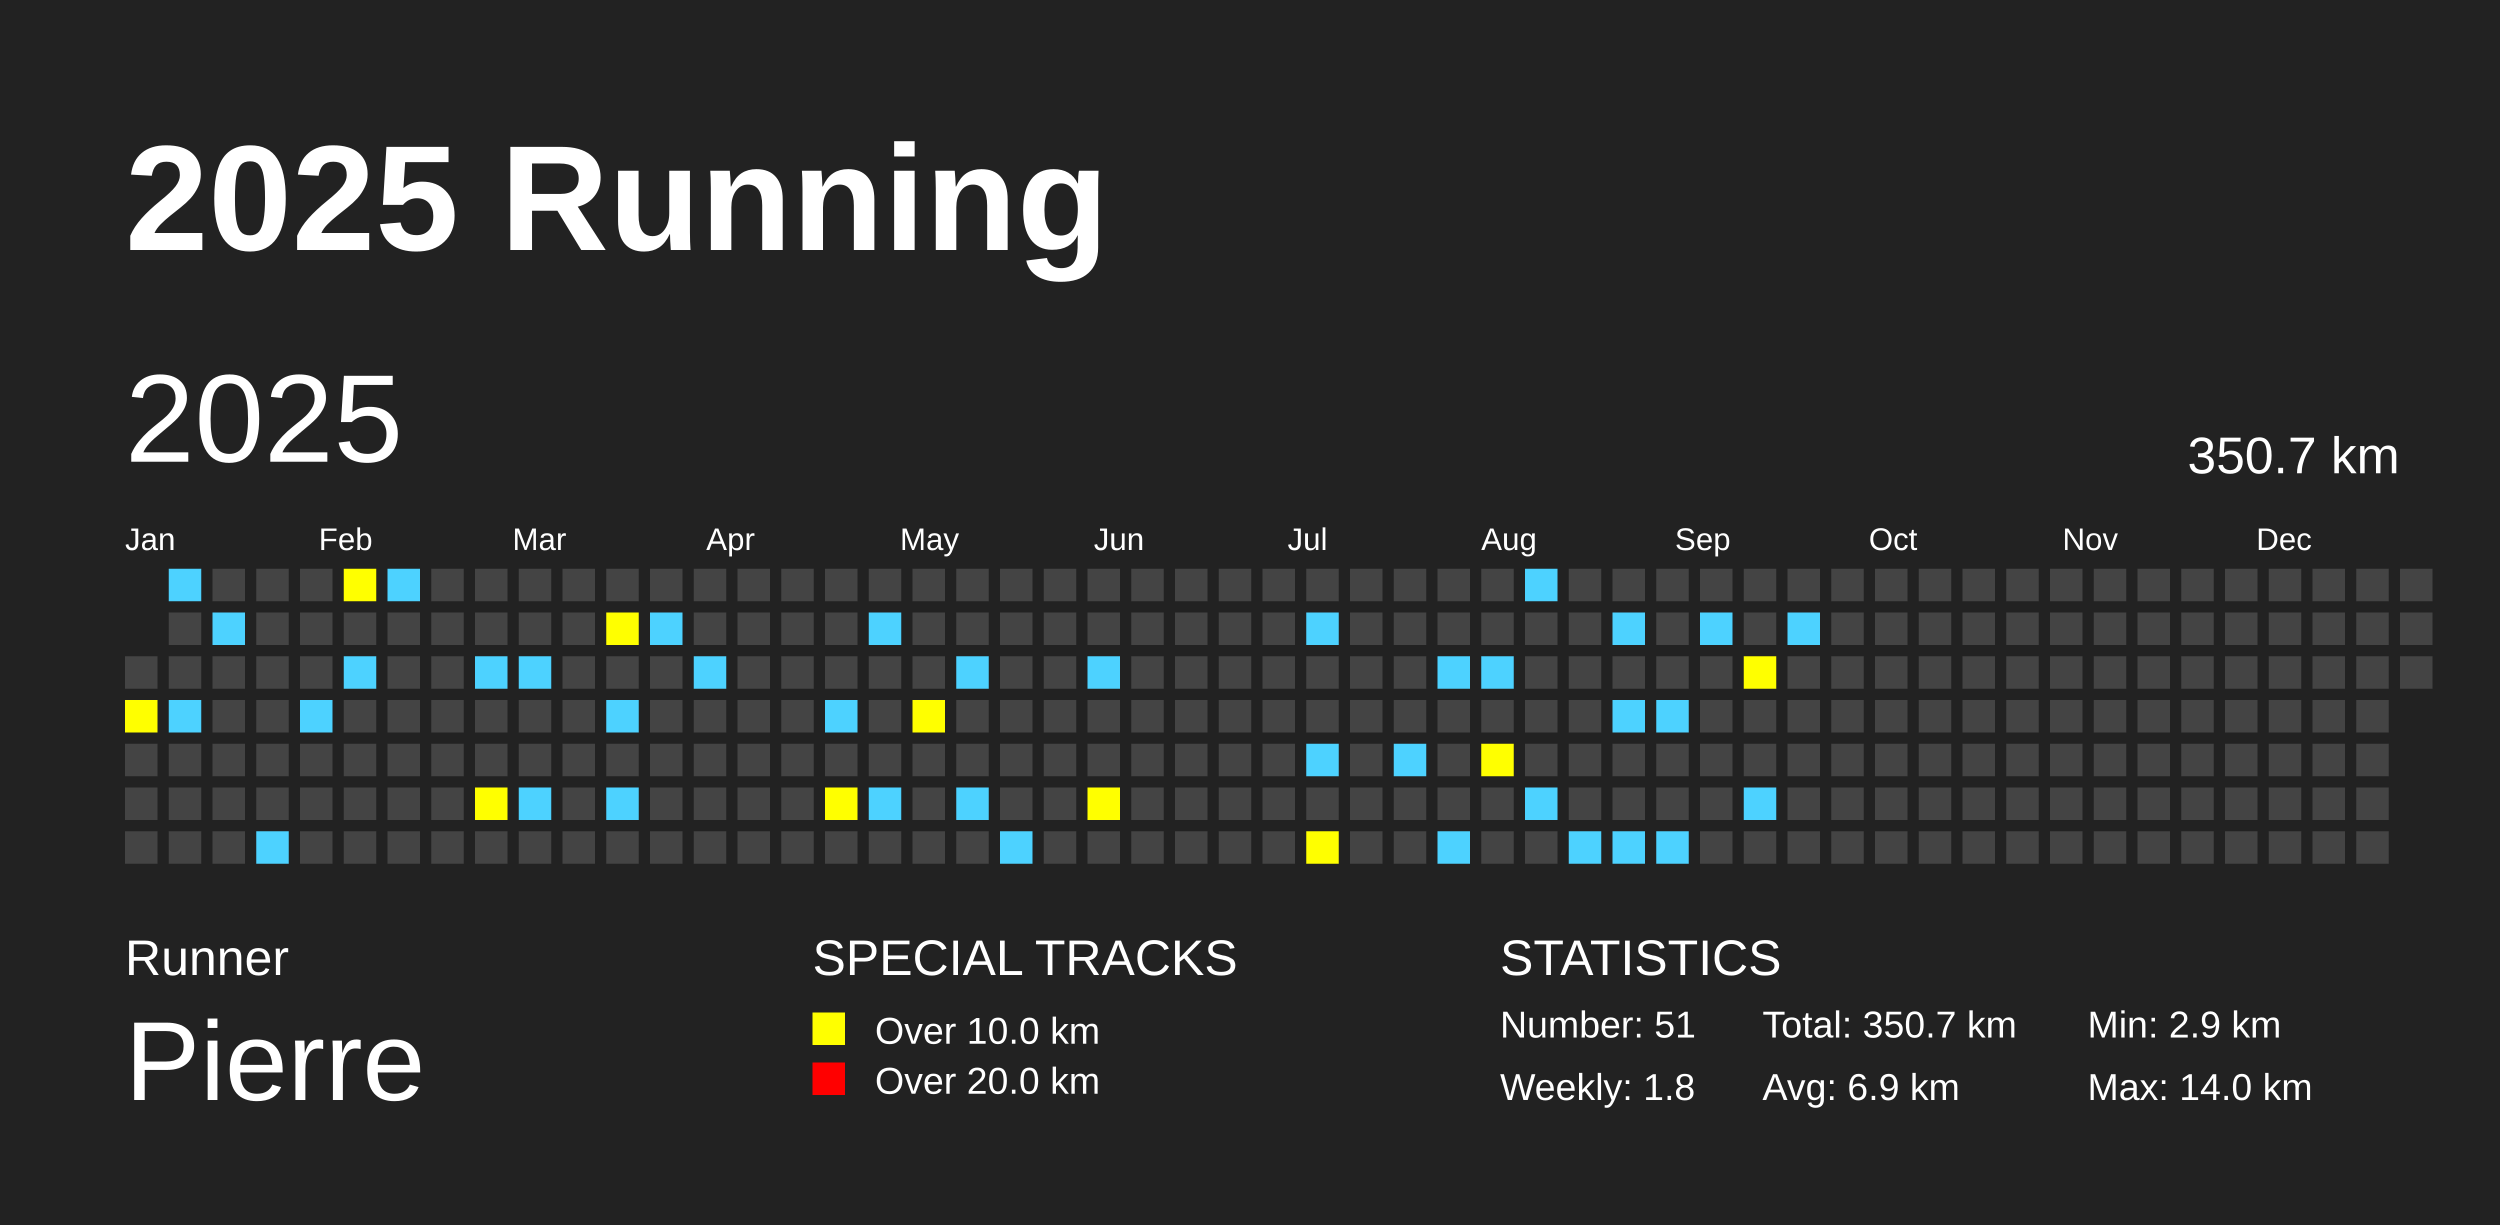
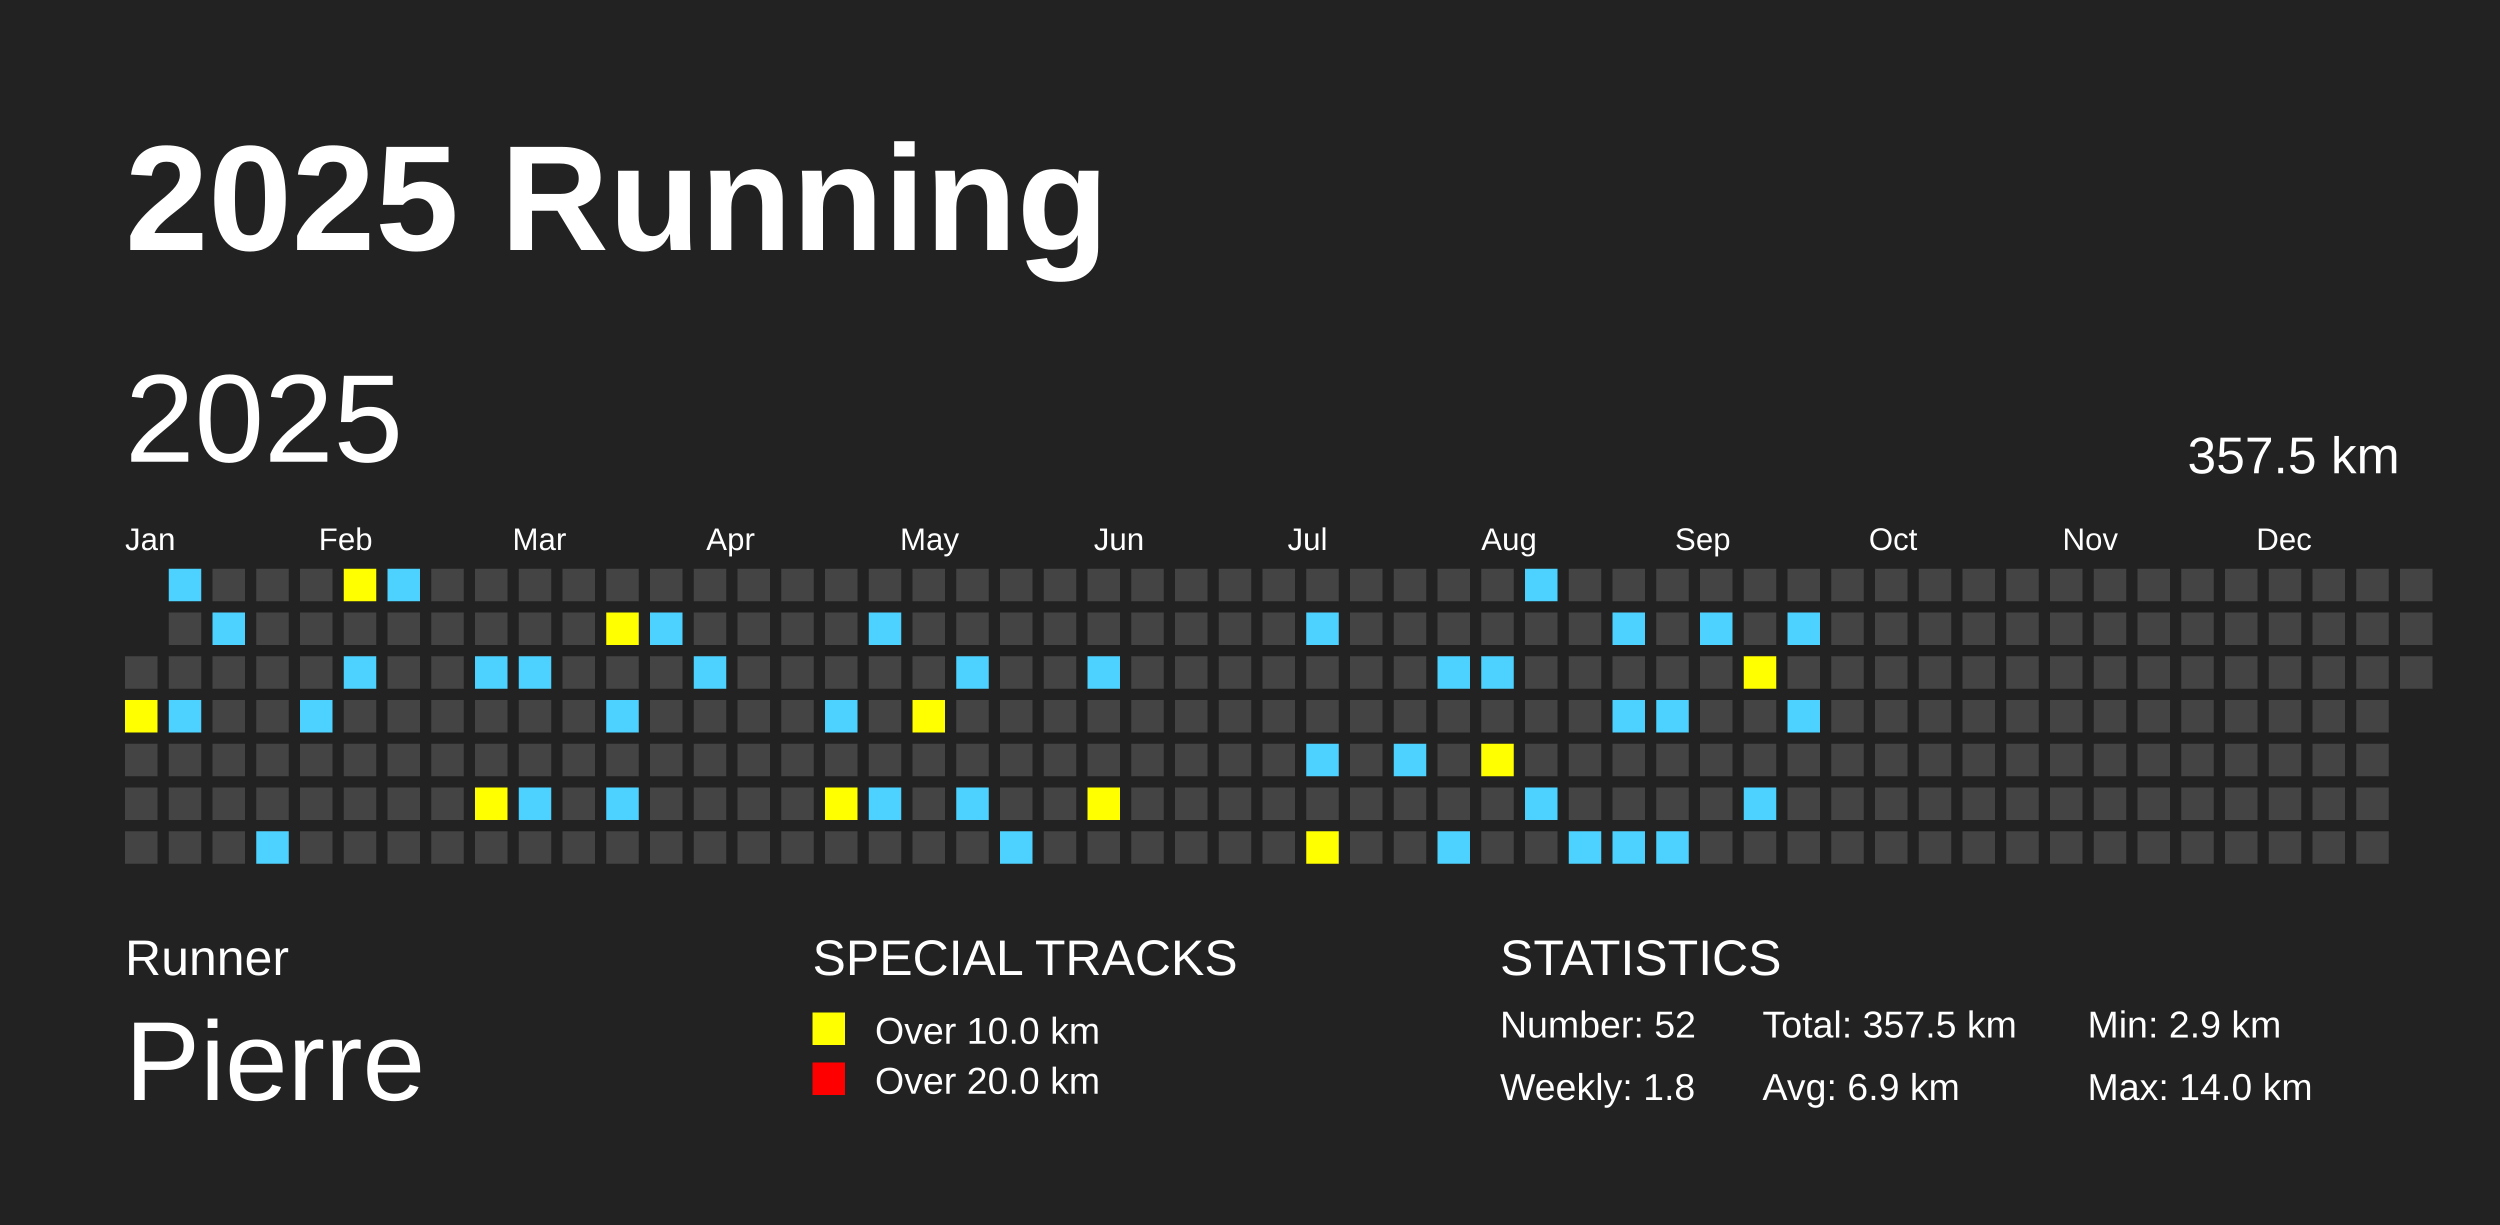
<svg xmlns="http://www.w3.org/2000/svg" baseProfile="full" height="98mm" version="1.1" viewBox="0,0,200,98" width="200mm">
  <defs />
  <rect fill="#222222" height="98" width="200" x="0" y="0" />
  <text fill="#FFFFFF" style="font-size:12px; font-family:Arial; font-weight:bold;" x="10" y="20">2025 Running</text>
  <text fill="#FFFFFF" style="font-size:4px; font-family:Arial" x="10" y="78">Runner</text>
  <text fill="#FFFFFF" style="font-size:9px; font-family:Arial" x="10" y="88">Pierre</text>
  <text fill="#FFFFFF" style="font-size:4px; font-family:Arial" x="65" y="78">SPECIAL TRACKS</text>
  <rect fill="yellow" height="2.6" width="2.6" x="65" y="81" />
  <text fill="#FFFFFF" style="font-size:3px; font-family:Arial" x="70" y="83.5">Over 10.0 km</text>
  <rect fill="red" height="2.6" width="2.6" x="65" y="85" />
  <text fill="#FFFFFF" style="font-size:3px; font-family:Arial" x="70" y="87.5">Over 20.0 km</text>
  <text fill="#FFFFFF" style="font-size:4px; font-family:Arial" x="120" y="78">STATISTICS</text>
-   <text fill="#FFFFFF" style="font-size:3px; font-family:Arial" x="120" y="83">Number: 51</text>
+   <text fill="#FFFFFF" style="font-size:3px; font-family:Arial" x="120" y="83">Number: 52</text>
  <text fill="#FFFFFF" style="font-size:3px; font-family:Arial" x="120" y="88">Weekly: 1.8</text>
-   <text fill="#FFFFFF" style="font-size:3px; font-family:Arial" x="141" y="83">Total: 350.7 km</text>
+   <text fill="#FFFFFF" style="font-size:3px; font-family:Arial" x="141" y="83">Total: 357.5 km</text>
  <text fill="#FFFFFF" style="font-size:3px; font-family:Arial" x="141" y="88">Avg: 6.9 km</text>
  <text fill="#FFFFFF" style="font-size:3px; font-family:Arial" x="167" y="83">Min: 2.9 km</text>
  <text fill="#FFFFFF" style="font-size:3px; font-family:Arial" x="167" y="88">Max: 14.0 km</text>
  <text dominant-baseline="hanging" fill="#FFFFFF" style="font-size:10.0px; font-family:Arial;" x="10" y="30">2025</text>
-   <text dominant-baseline="hanging" fill="#FFFFFF" style="font-size:4.125px; font-family:Arial;" x="175" y="35">350.7 km</text>
+   <text dominant-baseline="hanging" fill="#FFFFFF" style="font-size:4.125px; font-family:Arial;" x="175" y="35">357.5 km</text>
  <text fill="#FFFFFF" style="font-size:2.5px; font-family:Arial" x="10.0" y="44">Jan</text>
  <text fill="#FFFFFF" style="font-size:2.5px; font-family:Arial" x="25.5" y="44">Feb</text>
  <text fill="#FFFFFF" style="font-size:2.5px; font-family:Arial" x="41.0" y="44">Mar</text>
  <text fill="#FFFFFF" style="font-size:2.5px; font-family:Arial" x="56.5" y="44">Apr</text>
  <text fill="#FFFFFF" style="font-size:2.5px; font-family:Arial" x="72.0" y="44">May</text>
  <text fill="#FFFFFF" style="font-size:2.5px; font-family:Arial" x="87.5" y="44">Jun</text>
  <text fill="#FFFFFF" style="font-size:2.5px; font-family:Arial" x="103.0" y="44">Jul</text>
  <text fill="#FFFFFF" style="font-size:2.5px; font-family:Arial" x="118.5" y="44">Aug</text>
  <text fill="#FFFFFF" style="font-size:2.5px; font-family:Arial" x="134.0" y="44">Sep</text>
  <text fill="#FFFFFF" style="font-size:2.5px; font-family:Arial" x="149.5" y="44">Oct</text>
  <text fill="#FFFFFF" style="font-size:2.5px; font-family:Arial" x="165.0" y="44">Nov</text>
  <text fill="#FFFFFF" style="font-size:2.5px; font-family:Arial" x="180.5" y="44">Dec</text>
  <rect fill="#444444" height="2.6" width="2.6" x="10.0" y="52.5" />
  <rect fill="yellow" height="2.6" width="2.6" x="10.0" y="56.0" />
  <rect fill="#444444" height="2.6" width="2.6" x="10.0" y="59.5" />
  <rect fill="#444444" height="2.6" width="2.6" x="10.0" y="63.0" />
  <rect fill="#444444" height="2.6" width="2.6" x="10.0" y="66.5" />
  <rect fill="#4DD2FF" height="2.6" width="2.6" x="13.5" y="45.5" />
  <rect fill="#444444" height="2.6" width="2.6" x="13.5" y="49.0" />
  <rect fill="#444444" height="2.6" width="2.6" x="13.5" y="52.5" />
  <rect fill="#4DD2FF" height="2.6" width="2.6" x="13.5" y="56.0" />
  <rect fill="#444444" height="2.6" width="2.6" x="13.5" y="59.5" />
  <rect fill="#444444" height="2.6" width="2.6" x="13.5" y="63.0" />
  <rect fill="#444444" height="2.6" width="2.6" x="13.5" y="66.5" />
  <rect fill="#444444" height="2.6" width="2.6" x="17.0" y="45.5" />
  <rect fill="#4DD2FF" height="2.6" width="2.6" x="17.0" y="49.0" />
  <rect fill="#444444" height="2.6" width="2.6" x="17.0" y="52.5" />
  <rect fill="#444444" height="2.6" width="2.6" x="17.0" y="56.0" />
  <rect fill="#444444" height="2.6" width="2.6" x="17.0" y="59.5" />
  <rect fill="#444444" height="2.6" width="2.6" x="17.0" y="63.0" />
  <rect fill="#444444" height="2.6" width="2.6" x="17.0" y="66.5" />
  <rect fill="#444444" height="2.6" width="2.6" x="20.5" y="45.5" />
  <rect fill="#444444" height="2.6" width="2.6" x="20.5" y="49.0" />
  <rect fill="#444444" height="2.6" width="2.6" x="20.5" y="52.5" />
  <rect fill="#444444" height="2.6" width="2.6" x="20.5" y="56.0" />
  <rect fill="#444444" height="2.6" width="2.6" x="20.5" y="59.5" />
  <rect fill="#444444" height="2.6" width="2.6" x="20.5" y="63.0" />
  <rect fill="#4DD2FF" height="2.6" width="2.6" x="20.5" y="66.5" />
  <rect fill="#444444" height="2.6" width="2.6" x="24.0" y="45.5" />
  <rect fill="#444444" height="2.6" width="2.6" x="24.0" y="49.0" />
  <rect fill="#444444" height="2.6" width="2.6" x="24.0" y="52.5" />
  <rect fill="#4DD2FF" height="2.6" width="2.6" x="24.0" y="56.0" />
  <rect fill="#444444" height="2.6" width="2.6" x="24.0" y="59.5" />
  <rect fill="#444444" height="2.6" width="2.6" x="24.0" y="63.0" />
  <rect fill="#444444" height="2.6" width="2.6" x="24.0" y="66.5" />
  <rect fill="yellow" height="2.6" width="2.6" x="27.5" y="45.5" />
  <rect fill="#444444" height="2.6" width="2.6" x="27.5" y="49.0" />
  <rect fill="#4DD2FF" height="2.6" width="2.6" x="27.5" y="52.5" />
  <rect fill="#444444" height="2.6" width="2.6" x="27.5" y="56.0" />
  <rect fill="#444444" height="2.6" width="2.6" x="27.5" y="59.5" />
  <rect fill="#444444" height="2.6" width="2.6" x="27.5" y="63.0" />
  <rect fill="#444444" height="2.6" width="2.6" x="27.5" y="66.5" />
  <rect fill="#4DD2FF" height="2.6" width="2.6" x="31.0" y="45.5" />
  <rect fill="#444444" height="2.6" width="2.6" x="31.0" y="49.0" />
  <rect fill="#444444" height="2.6" width="2.6" x="31.0" y="52.5" />
  <rect fill="#444444" height="2.6" width="2.6" x="31.0" y="56.0" />
  <rect fill="#444444" height="2.6" width="2.6" x="31.0" y="59.5" />
  <rect fill="#444444" height="2.6" width="2.6" x="31.0" y="63.0" />
  <rect fill="#444444" height="2.6" width="2.6" x="31.0" y="66.5" />
  <rect fill="#444444" height="2.6" width="2.6" x="34.5" y="45.5" />
  <rect fill="#444444" height="2.6" width="2.6" x="34.5" y="49.0" />
  <rect fill="#444444" height="2.6" width="2.6" x="34.5" y="52.5" />
  <rect fill="#444444" height="2.6" width="2.6" x="34.5" y="56.0" />
  <rect fill="#444444" height="2.6" width="2.6" x="34.5" y="59.5" />
  <rect fill="#444444" height="2.6" width="2.6" x="34.5" y="63.0" />
  <rect fill="#444444" height="2.6" width="2.6" x="34.5" y="66.5" />
  <rect fill="#444444" height="2.6" width="2.6" x="38.0" y="45.5" />
  <rect fill="#444444" height="2.6" width="2.6" x="38.0" y="49.0" />
  <rect fill="#4DD2FF" height="2.6" width="2.6" x="38.0" y="52.5" />
  <rect fill="#444444" height="2.6" width="2.6" x="38.0" y="56.0" />
  <rect fill="#444444" height="2.6" width="2.6" x="38.0" y="59.5" />
  <rect fill="yellow" height="2.6" width="2.6" x="38.0" y="63.0" />
  <rect fill="#444444" height="2.6" width="2.6" x="38.0" y="66.5" />
  <rect fill="#444444" height="2.6" width="2.6" x="41.5" y="45.5" />
  <rect fill="#444444" height="2.6" width="2.6" x="41.5" y="49.0" />
  <rect fill="#4DD2FF" height="2.6" width="2.6" x="41.5" y="52.5" />
  <rect fill="#444444" height="2.6" width="2.6" x="41.5" y="56.0" />
  <rect fill="#444444" height="2.6" width="2.6" x="41.5" y="59.5" />
  <rect fill="#4DD2FF" height="2.6" width="2.6" x="41.5" y="63.0" />
  <rect fill="#444444" height="2.6" width="2.6" x="41.5" y="66.5" />
  <rect fill="#444444" height="2.6" width="2.6" x="45.0" y="45.5" />
  <rect fill="#444444" height="2.6" width="2.6" x="45.0" y="49.0" />
  <rect fill="#444444" height="2.6" width="2.6" x="45.0" y="52.5" />
  <rect fill="#444444" height="2.6" width="2.6" x="45.0" y="56.0" />
  <rect fill="#444444" height="2.6" width="2.6" x="45.0" y="59.5" />
  <rect fill="#444444" height="2.6" width="2.6" x="45.0" y="63.0" />
  <rect fill="#444444" height="2.6" width="2.6" x="45.0" y="66.5" />
  <rect fill="#444444" height="2.6" width="2.6" x="48.5" y="45.5" />
  <rect fill="yellow" height="2.6" width="2.6" x="48.5" y="49.0" />
  <rect fill="#444444" height="2.6" width="2.6" x="48.5" y="52.5" />
  <rect fill="#4DD2FF" height="2.6" width="2.6" x="48.5" y="56.0" />
  <rect fill="#444444" height="2.6" width="2.6" x="48.5" y="59.5" />
  <rect fill="#4DD2FF" height="2.6" width="2.6" x="48.5" y="63.0" />
  <rect fill="#444444" height="2.6" width="2.6" x="48.5" y="66.5" />
  <rect fill="#444444" height="2.6" width="2.6" x="52.0" y="45.5" />
  <rect fill="#4DD2FF" height="2.6" width="2.6" x="52.0" y="49.0" />
  <rect fill="#444444" height="2.6" width="2.6" x="52.0" y="52.5" />
  <rect fill="#444444" height="2.6" width="2.6" x="52.0" y="56.0" />
  <rect fill="#444444" height="2.6" width="2.6" x="52.0" y="59.5" />
  <rect fill="#444444" height="2.6" width="2.6" x="52.0" y="63.0" />
  <rect fill="#444444" height="2.6" width="2.6" x="52.0" y="66.5" />
  <rect fill="#444444" height="2.6" width="2.6" x="55.5" y="45.5" />
  <rect fill="#444444" height="2.6" width="2.6" x="55.5" y="49.0" />
  <rect fill="#4DD2FF" height="2.6" width="2.6" x="55.5" y="52.5" />
  <rect fill="#444444" height="2.6" width="2.6" x="55.5" y="56.0" />
  <rect fill="#444444" height="2.6" width="2.6" x="55.5" y="59.5" />
  <rect fill="#444444" height="2.6" width="2.6" x="55.5" y="63.0" />
  <rect fill="#444444" height="2.6" width="2.6" x="55.5" y="66.5" />
  <rect fill="#444444" height="2.6" width="2.6" x="59.0" y="45.5" />
  <rect fill="#444444" height="2.6" width="2.6" x="59.0" y="49.0" />
  <rect fill="#444444" height="2.6" width="2.6" x="59.0" y="52.5" />
  <rect fill="#444444" height="2.6" width="2.6" x="59.0" y="56.0" />
  <rect fill="#444444" height="2.6" width="2.6" x="59.0" y="59.5" />
  <rect fill="#444444" height="2.6" width="2.6" x="59.0" y="63.0" />
  <rect fill="#444444" height="2.6" width="2.6" x="59.0" y="66.5" />
  <rect fill="#444444" height="2.6" width="2.6" x="62.5" y="45.5" />
  <rect fill="#444444" height="2.6" width="2.6" x="62.5" y="49.0" />
  <rect fill="#444444" height="2.6" width="2.6" x="62.5" y="52.5" />
  <rect fill="#444444" height="2.6" width="2.6" x="62.5" y="56.0" />
  <rect fill="#444444" height="2.6" width="2.6" x="62.5" y="59.5" />
  <rect fill="#444444" height="2.6" width="2.6" x="62.5" y="63.0" />
  <rect fill="#444444" height="2.6" width="2.6" x="62.5" y="66.5" />
  <rect fill="#444444" height="2.6" width="2.6" x="66.0" y="45.5" />
  <rect fill="#444444" height="2.6" width="2.6" x="66.0" y="49.0" />
  <rect fill="#444444" height="2.6" width="2.6" x="66.0" y="52.5" />
  <rect fill="#4DD2FF" height="2.6" width="2.6" x="66.0" y="56.0" />
  <rect fill="#444444" height="2.6" width="2.6" x="66.0" y="59.5" />
  <rect fill="yellow" height="2.6" width="2.6" x="66.0" y="63.0" />
  <rect fill="#444444" height="2.6" width="2.6" x="66.0" y="66.5" />
  <rect fill="#444444" height="2.6" width="2.6" x="69.5" y="45.5" />
  <rect fill="#4DD2FF" height="2.6" width="2.6" x="69.5" y="49.0" />
  <rect fill="#444444" height="2.6" width="2.6" x="69.5" y="52.5" />
  <rect fill="#444444" height="2.6" width="2.6" x="69.5" y="56.0" />
  <rect fill="#444444" height="2.6" width="2.6" x="69.5" y="59.5" />
  <rect fill="#4DD2FF" height="2.6" width="2.6" x="69.5" y="63.0" />
  <rect fill="#444444" height="2.6" width="2.6" x="69.5" y="66.5" />
  <rect fill="#444444" height="2.6" width="2.6" x="73.0" y="45.5" />
  <rect fill="#444444" height="2.6" width="2.6" x="73.0" y="49.0" />
  <rect fill="#444444" height="2.6" width="2.6" x="73.0" y="52.5" />
  <rect fill="yellow" height="2.6" width="2.6" x="73.0" y="56.0" />
  <rect fill="#444444" height="2.6" width="2.6" x="73.0" y="59.5" />
  <rect fill="#444444" height="2.6" width="2.6" x="73.0" y="63.0" />
  <rect fill="#444444" height="2.6" width="2.6" x="73.0" y="66.5" />
  <rect fill="#444444" height="2.6" width="2.6" x="76.5" y="45.5" />
  <rect fill="#444444" height="2.6" width="2.6" x="76.5" y="49.0" />
  <rect fill="#4DD2FF" height="2.6" width="2.6" x="76.5" y="52.5" />
  <rect fill="#444444" height="2.6" width="2.6" x="76.5" y="56.0" />
  <rect fill="#444444" height="2.6" width="2.6" x="76.5" y="59.5" />
  <rect fill="#4DD2FF" height="2.6" width="2.6" x="76.5" y="63.0" />
  <rect fill="#444444" height="2.6" width="2.6" x="76.5" y="66.5" />
  <rect fill="#444444" height="2.6" width="2.6" x="80.0" y="45.5" />
  <rect fill="#444444" height="2.6" width="2.6" x="80.0" y="49.0" />
  <rect fill="#444444" height="2.6" width="2.6" x="80.0" y="52.5" />
  <rect fill="#444444" height="2.6" width="2.6" x="80.0" y="56.0" />
  <rect fill="#444444" height="2.6" width="2.6" x="80.0" y="59.5" />
  <rect fill="#444444" height="2.6" width="2.6" x="80.0" y="63.0" />
  <rect fill="#4DD2FF" height="2.6" width="2.6" x="80.0" y="66.5" />
  <rect fill="#444444" height="2.6" width="2.6" x="83.5" y="45.5" />
  <rect fill="#444444" height="2.6" width="2.6" x="83.5" y="49.0" />
  <rect fill="#444444" height="2.6" width="2.6" x="83.5" y="52.5" />
  <rect fill="#444444" height="2.6" width="2.6" x="83.5" y="56.0" />
  <rect fill="#444444" height="2.6" width="2.6" x="83.5" y="59.5" />
  <rect fill="#444444" height="2.6" width="2.6" x="83.5" y="63.0" />
  <rect fill="#444444" height="2.6" width="2.6" x="83.5" y="66.5" />
  <rect fill="#444444" height="2.6" width="2.6" x="87.0" y="45.5" />
  <rect fill="#444444" height="2.6" width="2.6" x="87.0" y="49.0" />
  <rect fill="#4DD2FF" height="2.6" width="2.6" x="87.0" y="52.5" />
  <rect fill="#444444" height="2.6" width="2.6" x="87.0" y="56.0" />
  <rect fill="#444444" height="2.6" width="2.6" x="87.0" y="59.5" />
  <rect fill="yellow" height="2.6" width="2.6" x="87.0" y="63.0" />
  <rect fill="#444444" height="2.6" width="2.6" x="87.0" y="66.5" />
  <rect fill="#444444" height="2.6" width="2.6" x="90.5" y="45.5" />
  <rect fill="#444444" height="2.6" width="2.6" x="90.5" y="49.0" />
  <rect fill="#444444" height="2.6" width="2.6" x="90.5" y="52.5" />
  <rect fill="#444444" height="2.6" width="2.6" x="90.5" y="56.0" />
  <rect fill="#444444" height="2.6" width="2.6" x="90.5" y="59.5" />
  <rect fill="#444444" height="2.6" width="2.6" x="90.5" y="63.0" />
  <rect fill="#444444" height="2.6" width="2.6" x="90.5" y="66.5" />
  <rect fill="#444444" height="2.6" width="2.6" x="94.0" y="45.5" />
  <rect fill="#444444" height="2.6" width="2.6" x="94.0" y="49.0" />
  <rect fill="#444444" height="2.6" width="2.6" x="94.0" y="52.5" />
  <rect fill="#444444" height="2.6" width="2.6" x="94.0" y="56.0" />
  <rect fill="#444444" height="2.6" width="2.6" x="94.0" y="59.5" />
  <rect fill="#444444" height="2.6" width="2.6" x="94.0" y="63.0" />
  <rect fill="#444444" height="2.6" width="2.6" x="94.0" y="66.5" />
  <rect fill="#444444" height="2.6" width="2.6" x="97.5" y="45.5" />
  <rect fill="#444444" height="2.6" width="2.6" x="97.5" y="49.0" />
  <rect fill="#444444" height="2.6" width="2.6" x="97.5" y="52.5" />
  <rect fill="#444444" height="2.6" width="2.6" x="97.5" y="56.0" />
  <rect fill="#444444" height="2.6" width="2.6" x="97.5" y="59.5" />
  <rect fill="#444444" height="2.6" width="2.6" x="97.5" y="63.0" />
  <rect fill="#444444" height="2.6" width="2.6" x="97.5" y="66.5" />
  <rect fill="#444444" height="2.6" width="2.6" x="101.0" y="45.5" />
  <rect fill="#444444" height="2.6" width="2.6" x="101.0" y="49.0" />
  <rect fill="#444444" height="2.6" width="2.6" x="101.0" y="52.5" />
  <rect fill="#444444" height="2.6" width="2.6" x="101.0" y="56.0" />
  <rect fill="#444444" height="2.6" width="2.6" x="101.0" y="59.5" />
  <rect fill="#444444" height="2.6" width="2.6" x="101.0" y="63.0" />
  <rect fill="#444444" height="2.6" width="2.6" x="101.0" y="66.5" />
  <rect fill="#444444" height="2.6" width="2.6" x="104.5" y="45.5" />
  <rect fill="#4DD2FF" height="2.6" width="2.6" x="104.5" y="49.0" />
  <rect fill="#444444" height="2.6" width="2.6" x="104.5" y="52.5" />
  <rect fill="#444444" height="2.6" width="2.6" x="104.5" y="56.0" />
  <rect fill="#4DD2FF" height="2.6" width="2.6" x="104.5" y="59.5" />
  <rect fill="#444444" height="2.6" width="2.6" x="104.5" y="63.0" />
  <rect fill="yellow" height="2.6" width="2.6" x="104.5" y="66.5" />
  <rect fill="#444444" height="2.6" width="2.6" x="108.0" y="45.5" />
  <rect fill="#444444" height="2.6" width="2.6" x="108.0" y="49.0" />
  <rect fill="#444444" height="2.6" width="2.6" x="108.0" y="52.5" />
  <rect fill="#444444" height="2.6" width="2.6" x="108.0" y="56.0" />
  <rect fill="#444444" height="2.6" width="2.6" x="108.0" y="59.5" />
  <rect fill="#444444" height="2.6" width="2.6" x="108.0" y="63.0" />
  <rect fill="#444444" height="2.6" width="2.6" x="108.0" y="66.5" />
  <rect fill="#444444" height="2.6" width="2.6" x="111.5" y="45.5" />
  <rect fill="#444444" height="2.6" width="2.6" x="111.5" y="49.0" />
  <rect fill="#444444" height="2.6" width="2.6" x="111.5" y="52.5" />
  <rect fill="#444444" height="2.6" width="2.6" x="111.5" y="56.0" />
  <rect fill="#4DD2FF" height="2.6" width="2.6" x="111.5" y="59.5" />
  <rect fill="#444444" height="2.6" width="2.6" x="111.5" y="63.0" />
  <rect fill="#444444" height="2.6" width="2.6" x="111.5" y="66.5" />
  <rect fill="#444444" height="2.6" width="2.6" x="115.0" y="45.5" />
  <rect fill="#444444" height="2.6" width="2.6" x="115.0" y="49.0" />
  <rect fill="#4DD2FF" height="2.6" width="2.6" x="115.0" y="52.5" />
  <rect fill="#444444" height="2.6" width="2.6" x="115.0" y="56.0" />
  <rect fill="#444444" height="2.6" width="2.6" x="115.0" y="59.5" />
  <rect fill="#444444" height="2.6" width="2.6" x="115.0" y="63.0" />
  <rect fill="#4DD2FF" height="2.6" width="2.6" x="115.0" y="66.5" />
  <rect fill="#444444" height="2.6" width="2.6" x="118.5" y="45.5" />
  <rect fill="#444444" height="2.6" width="2.6" x="118.5" y="49.0" />
  <rect fill="#4DD2FF" height="2.6" width="2.6" x="118.5" y="52.5" />
  <rect fill="#444444" height="2.6" width="2.6" x="118.5" y="56.0" />
  <rect fill="yellow" height="2.6" width="2.6" x="118.5" y="59.5" />
  <rect fill="#444444" height="2.6" width="2.6" x="118.5" y="63.0" />
  <rect fill="#444444" height="2.6" width="2.6" x="118.5" y="66.5" />
  <rect fill="#4DD2FF" height="2.6" width="2.6" x="122.0" y="45.5" />
  <rect fill="#444444" height="2.6" width="2.6" x="122.0" y="49.0" />
  <rect fill="#444444" height="2.6" width="2.6" x="122.0" y="52.5" />
  <rect fill="#444444" height="2.6" width="2.6" x="122.0" y="56.0" />
  <rect fill="#444444" height="2.6" width="2.6" x="122.0" y="59.5" />
  <rect fill="#4DD2FF" height="2.6" width="2.6" x="122.0" y="63.0" />
  <rect fill="#444444" height="2.6" width="2.6" x="122.0" y="66.5" />
  <rect fill="#444444" height="2.6" width="2.6" x="125.5" y="45.5" />
  <rect fill="#444444" height="2.6" width="2.6" x="125.5" y="49.0" />
  <rect fill="#444444" height="2.6" width="2.6" x="125.5" y="52.5" />
  <rect fill="#444444" height="2.6" width="2.6" x="125.5" y="56.0" />
  <rect fill="#444444" height="2.6" width="2.6" x="125.5" y="59.5" />
  <rect fill="#444444" height="2.6" width="2.6" x="125.5" y="63.0" />
  <rect fill="#4DD2FF" height="2.6" width="2.6" x="125.5" y="66.5" />
  <rect fill="#444444" height="2.6" width="2.6" x="129.0" y="45.5" />
  <rect fill="#4DD2FF" height="2.6" width="2.6" x="129.0" y="49.0" />
  <rect fill="#444444" height="2.6" width="2.6" x="129.0" y="52.5" />
  <rect fill="#4DD2FF" height="2.6" width="2.6" x="129.0" y="56.0" />
  <rect fill="#444444" height="2.6" width="2.6" x="129.0" y="59.5" />
  <rect fill="#444444" height="2.6" width="2.6" x="129.0" y="63.0" />
  <rect fill="#4DD2FF" height="2.6" width="2.6" x="129.0" y="66.5" />
  <rect fill="#444444" height="2.6" width="2.6" x="132.5" y="45.5" />
  <rect fill="#444444" height="2.6" width="2.6" x="132.5" y="49.0" />
  <rect fill="#444444" height="2.6" width="2.6" x="132.5" y="52.5" />
  <rect fill="#4DD2FF" height="2.6" width="2.6" x="132.5" y="56.0" />
  <rect fill="#444444" height="2.6" width="2.6" x="132.5" y="59.5" />
  <rect fill="#444444" height="2.6" width="2.6" x="132.5" y="63.0" />
  <rect fill="#4DD2FF" height="2.6" width="2.6" x="132.5" y="66.5" />
  <rect fill="#444444" height="2.6" width="2.6" x="136.0" y="45.5" />
  <rect fill="#4DD2FF" height="2.6" width="2.6" x="136.0" y="49.0" />
  <rect fill="#444444" height="2.6" width="2.6" x="136.0" y="52.5" />
  <rect fill="#444444" height="2.6" width="2.6" x="136.0" y="56.0" />
  <rect fill="#444444" height="2.6" width="2.6" x="136.0" y="59.5" />
  <rect fill="#444444" height="2.6" width="2.6" x="136.0" y="63.0" />
  <rect fill="#444444" height="2.6" width="2.6" x="136.0" y="66.5" />
  <rect fill="#444444" height="2.6" width="2.6" x="139.5" y="45.5" />
  <rect fill="#444444" height="2.6" width="2.6" x="139.5" y="49.0" />
  <rect fill="yellow" height="2.6" width="2.6" x="139.5" y="52.5" />
  <rect fill="#444444" height="2.6" width="2.6" x="139.5" y="56.0" />
  <rect fill="#444444" height="2.6" width="2.6" x="139.5" y="59.5" />
  <rect fill="#4DD2FF" height="2.6" width="2.6" x="139.5" y="63.0" />
  <rect fill="#444444" height="2.6" width="2.6" x="139.5" y="66.5" />
  <rect fill="#444444" height="2.6" width="2.6" x="143.0" y="45.5" />
  <rect fill="#4DD2FF" height="2.6" width="2.6" x="143.0" y="49.0" />
  <rect fill="#444444" height="2.6" width="2.6" x="143.0" y="52.5" />
-   <rect fill="#444444" height="2.6" width="2.6" x="143.0" y="56.0" />
+   <rect fill="#4DD2FF" height="2.6" width="2.6" x="143.0" y="56.0" />
  <rect fill="#444444" height="2.6" width="2.6" x="143.0" y="59.5" />
  <rect fill="#444444" height="2.6" width="2.6" x="143.0" y="63.0" />
  <rect fill="#444444" height="2.6" width="2.6" x="143.0" y="66.5" />
  <rect fill="#444444" height="2.6" width="2.6" x="146.5" y="45.5" />
  <rect fill="#444444" height="2.6" width="2.6" x="146.5" y="49.0" />
  <rect fill="#444444" height="2.6" width="2.6" x="146.5" y="52.5" />
  <rect fill="#444444" height="2.6" width="2.6" x="146.5" y="56.0" />
  <rect fill="#444444" height="2.6" width="2.6" x="146.5" y="59.5" />
  <rect fill="#444444" height="2.6" width="2.6" x="146.5" y="63.0" />
  <rect fill="#444444" height="2.6" width="2.6" x="146.5" y="66.5" />
  <rect fill="#444444" height="2.6" width="2.6" x="150.0" y="45.5" />
  <rect fill="#444444" height="2.6" width="2.6" x="150.0" y="49.0" />
  <rect fill="#444444" height="2.6" width="2.6" x="150.0" y="52.5" />
  <rect fill="#444444" height="2.6" width="2.6" x="150.0" y="56.0" />
  <rect fill="#444444" height="2.6" width="2.6" x="150.0" y="59.5" />
  <rect fill="#444444" height="2.6" width="2.6" x="150.0" y="63.0" />
  <rect fill="#444444" height="2.6" width="2.6" x="150.0" y="66.5" />
  <rect fill="#444444" height="2.6" width="2.6" x="153.5" y="45.5" />
  <rect fill="#444444" height="2.6" width="2.6" x="153.5" y="49.0" />
  <rect fill="#444444" height="2.6" width="2.6" x="153.5" y="52.5" />
  <rect fill="#444444" height="2.6" width="2.6" x="153.5" y="56.0" />
  <rect fill="#444444" height="2.6" width="2.6" x="153.5" y="59.5" />
  <rect fill="#444444" height="2.6" width="2.6" x="153.5" y="63.0" />
  <rect fill="#444444" height="2.6" width="2.6" x="153.5" y="66.5" />
  <rect fill="#444444" height="2.6" width="2.6" x="157.0" y="45.5" />
  <rect fill="#444444" height="2.6" width="2.6" x="157.0" y="49.0" />
  <rect fill="#444444" height="2.6" width="2.6" x="157.0" y="52.5" />
  <rect fill="#444444" height="2.6" width="2.6" x="157.0" y="56.0" />
  <rect fill="#444444" height="2.6" width="2.6" x="157.0" y="59.5" />
  <rect fill="#444444" height="2.6" width="2.6" x="157.0" y="63.0" />
  <rect fill="#444444" height="2.6" width="2.6" x="157.0" y="66.5" />
  <rect fill="#444444" height="2.6" width="2.6" x="160.5" y="45.5" />
  <rect fill="#444444" height="2.6" width="2.6" x="160.5" y="49.0" />
  <rect fill="#444444" height="2.6" width="2.6" x="160.5" y="52.5" />
  <rect fill="#444444" height="2.6" width="2.6" x="160.5" y="56.0" />
  <rect fill="#444444" height="2.6" width="2.6" x="160.5" y="59.5" />
  <rect fill="#444444" height="2.6" width="2.6" x="160.5" y="63.0" />
  <rect fill="#444444" height="2.6" width="2.6" x="160.5" y="66.5" />
  <rect fill="#444444" height="2.6" width="2.6" x="164.0" y="45.5" />
  <rect fill="#444444" height="2.6" width="2.6" x="164.0" y="49.0" />
  <rect fill="#444444" height="2.6" width="2.6" x="164.0" y="52.5" />
  <rect fill="#444444" height="2.6" width="2.6" x="164.0" y="56.0" />
  <rect fill="#444444" height="2.6" width="2.6" x="164.0" y="59.5" />
  <rect fill="#444444" height="2.6" width="2.6" x="164.0" y="63.0" />
  <rect fill="#444444" height="2.6" width="2.6" x="164.0" y="66.5" />
  <rect fill="#444444" height="2.6" width="2.6" x="167.5" y="45.5" />
  <rect fill="#444444" height="2.6" width="2.6" x="167.5" y="49.0" />
  <rect fill="#444444" height="2.6" width="2.6" x="167.5" y="52.5" />
  <rect fill="#444444" height="2.6" width="2.6" x="167.5" y="56.0" />
  <rect fill="#444444" height="2.6" width="2.6" x="167.5" y="59.5" />
  <rect fill="#444444" height="2.6" width="2.6" x="167.5" y="63.0" />
  <rect fill="#444444" height="2.6" width="2.6" x="167.5" y="66.5" />
  <rect fill="#444444" height="2.6" width="2.6" x="171.0" y="45.5" />
  <rect fill="#444444" height="2.6" width="2.6" x="171.0" y="49.0" />
  <rect fill="#444444" height="2.6" width="2.6" x="171.0" y="52.5" />
  <rect fill="#444444" height="2.6" width="2.6" x="171.0" y="56.0" />
  <rect fill="#444444" height="2.6" width="2.6" x="171.0" y="59.5" />
  <rect fill="#444444" height="2.6" width="2.6" x="171.0" y="63.0" />
  <rect fill="#444444" height="2.6" width="2.6" x="171.0" y="66.5" />
  <rect fill="#444444" height="2.6" width="2.6" x="174.5" y="45.5" />
  <rect fill="#444444" height="2.6" width="2.6" x="174.5" y="49.0" />
  <rect fill="#444444" height="2.6" width="2.6" x="174.5" y="52.5" />
  <rect fill="#444444" height="2.6" width="2.6" x="174.5" y="56.0" />
  <rect fill="#444444" height="2.6" width="2.6" x="174.5" y="59.5" />
  <rect fill="#444444" height="2.6" width="2.6" x="174.5" y="63.0" />
  <rect fill="#444444" height="2.6" width="2.6" x="174.5" y="66.5" />
  <rect fill="#444444" height="2.6" width="2.6" x="178.0" y="45.5" />
  <rect fill="#444444" height="2.6" width="2.6" x="178.0" y="49.0" />
  <rect fill="#444444" height="2.6" width="2.6" x="178.0" y="52.5" />
  <rect fill="#444444" height="2.6" width="2.6" x="178.0" y="56.0" />
  <rect fill="#444444" height="2.6" width="2.6" x="178.0" y="59.5" />
  <rect fill="#444444" height="2.6" width="2.6" x="178.0" y="63.0" />
  <rect fill="#444444" height="2.6" width="2.6" x="178.0" y="66.5" />
  <rect fill="#444444" height="2.6" width="2.6" x="181.5" y="45.5" />
  <rect fill="#444444" height="2.6" width="2.6" x="181.5" y="49.0" />
  <rect fill="#444444" height="2.6" width="2.6" x="181.5" y="52.5" />
  <rect fill="#444444" height="2.6" width="2.6" x="181.5" y="56.0" />
  <rect fill="#444444" height="2.6" width="2.6" x="181.5" y="59.5" />
  <rect fill="#444444" height="2.6" width="2.6" x="181.5" y="63.0" />
  <rect fill="#444444" height="2.6" width="2.6" x="181.5" y="66.5" />
  <rect fill="#444444" height="2.6" width="2.6" x="185.0" y="45.5" />
  <rect fill="#444444" height="2.6" width="2.6" x="185.0" y="49.0" />
  <rect fill="#444444" height="2.6" width="2.6" x="185.0" y="52.5" />
  <rect fill="#444444" height="2.6" width="2.6" x="185.0" y="56.0" />
  <rect fill="#444444" height="2.6" width="2.6" x="185.0" y="59.5" />
  <rect fill="#444444" height="2.6" width="2.6" x="185.0" y="63.0" />
  <rect fill="#444444" height="2.6" width="2.6" x="185.0" y="66.5" />
  <rect fill="#444444" height="2.6" width="2.6" x="188.5" y="45.5" />
  <rect fill="#444444" height="2.6" width="2.6" x="188.5" y="49.0" />
  <rect fill="#444444" height="2.6" width="2.6" x="188.5" y="52.5" />
  <rect fill="#444444" height="2.6" width="2.6" x="188.5" y="56.0" />
  <rect fill="#444444" height="2.6" width="2.6" x="188.5" y="59.5" />
  <rect fill="#444444" height="2.6" width="2.6" x="188.5" y="63.0" />
  <rect fill="#444444" height="2.6" width="2.6" x="188.5" y="66.5" />
  <rect fill="#444444" height="2.6" width="2.6" x="192.0" y="45.5" />
  <rect fill="#444444" height="2.6" width="2.6" x="192.0" y="49.0" />
  <rect fill="#444444" height="2.6" width="2.6" x="192.0" y="52.5" />
</svg>
